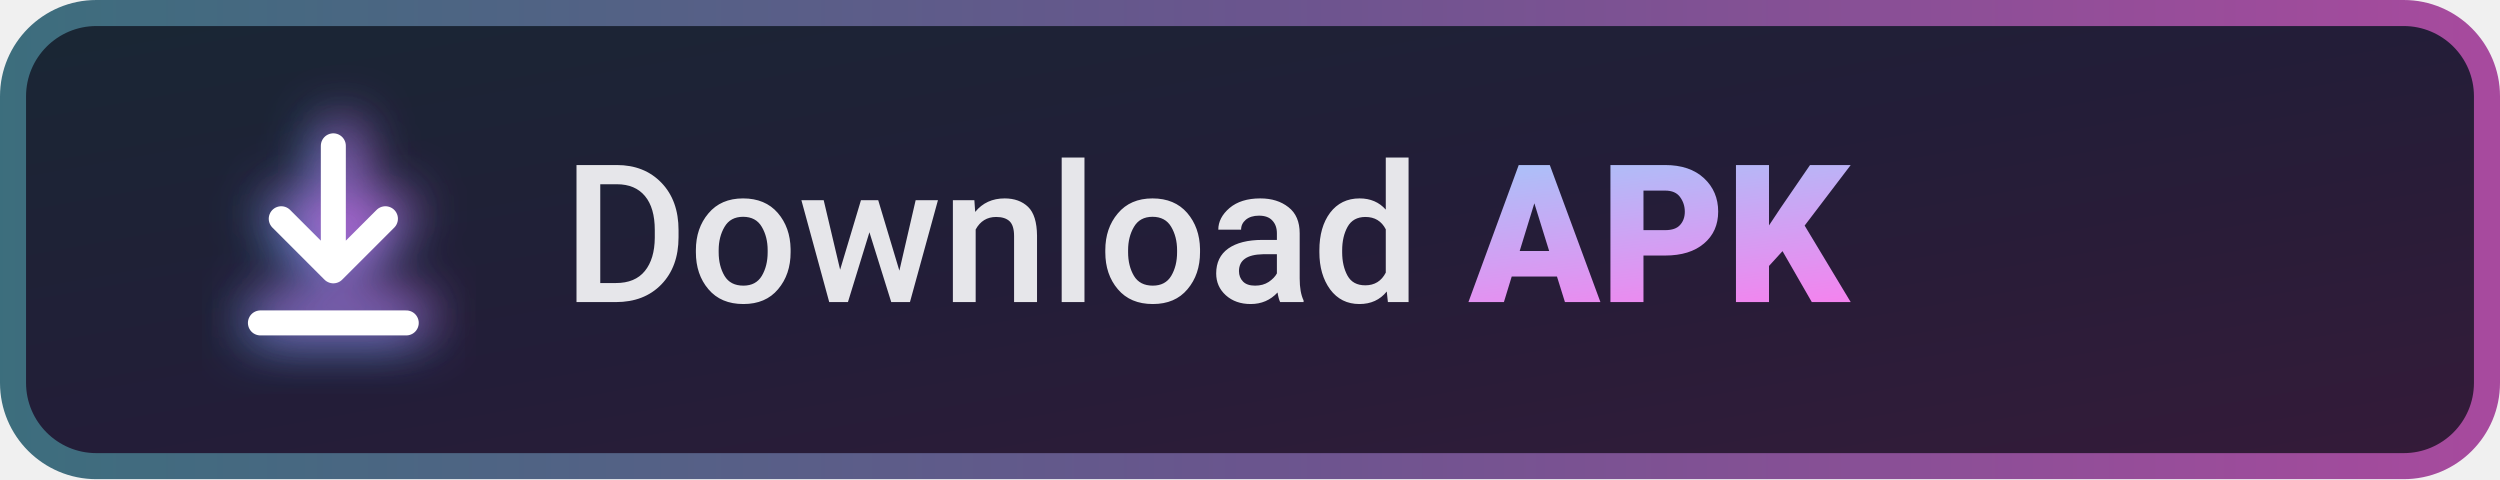
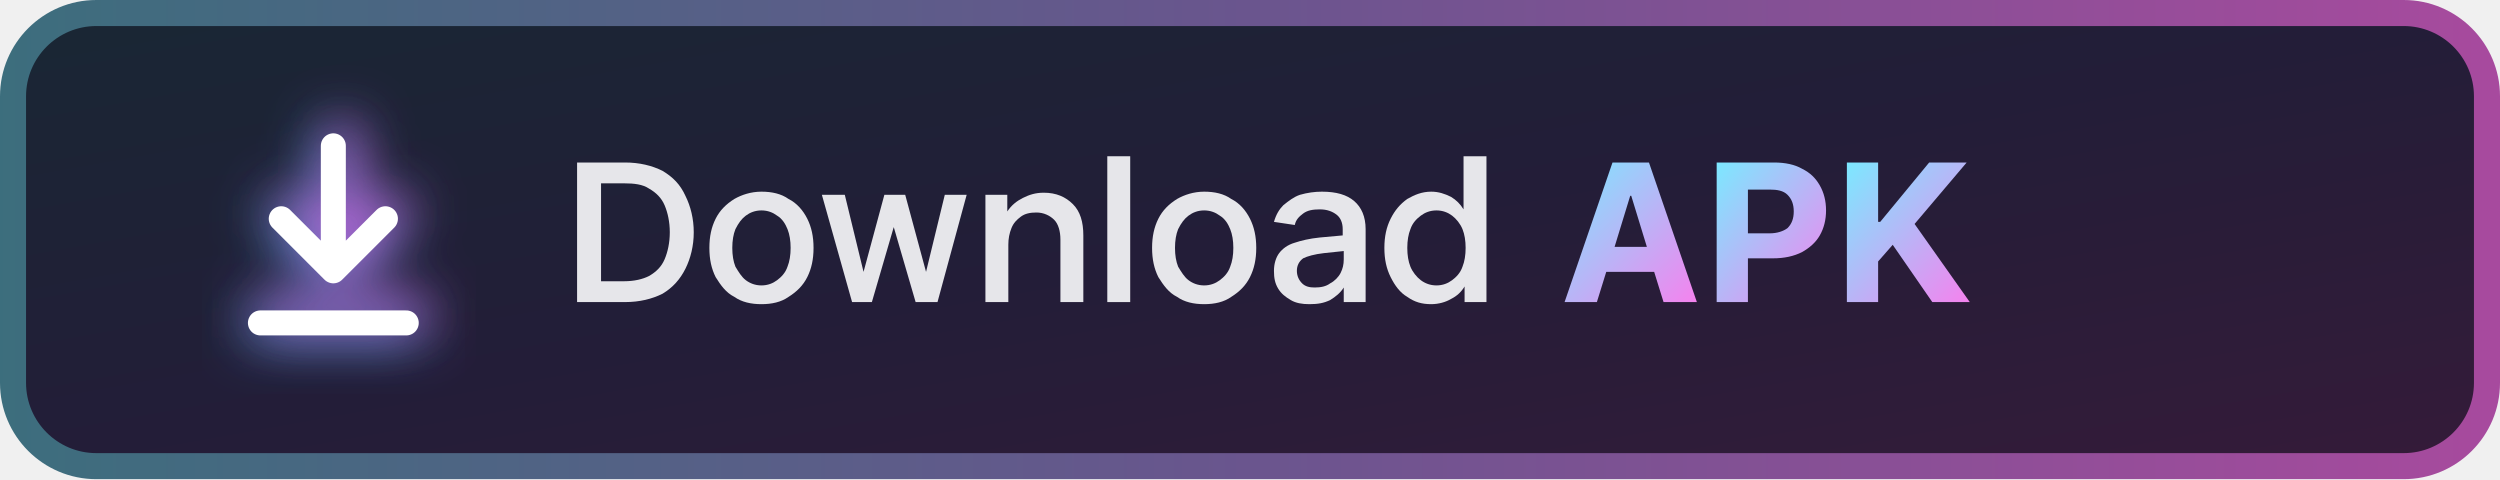
<svg xmlns="http://www.w3.org/2000/svg" width="240" height="46" viewBox="0 0 240 46">
  <defs>
    <linearGradient id="bg-grad" x1="0%" y1="0%" x2="100%" y2="100%">
      <stop offset="0%" stop-color="#192734" />
      <stop offset="50%" stop-color="#231D38" />
      <stop offset="100%" stop-color="#351B39" />
    </linearGradient>
    <linearGradient id="border-grad" x1="0%" y1="0%" x2="100%" y2="0%">
      <stop offset="0%" stop-color="#3C6E7D" />
      <stop offset="50%" stop-color="#6A558E" />
      <stop offset="100%" stop-color="#A84A9E" />
    </linearGradient>
    <linearGradient id="text-grad" x1="0%" y1="0%" x2="100%" y2="100%">
      <stop offset="0%" stop-color="#7CE8FF" />
      <stop offset="100%" stop-color="#F582EE" />
    </linearGradient>
    <filter id="icon-glow" x="-40%" y="-40%" width="180%" height="180%">
      <feGaussianBlur stdDeviation="2.5" result="blur" />
    </filter>
  </defs>
  <rect x="1.25" y="1.25" width="237.5" height="43.5" rx="8" fill="url(#bg-grad)" stroke="url(#border-grad)" stroke-width="2.5" />
  <g transform="translate(20, 11)">
    <path d="M12 3v12m0 0l-5-5m5 5l5-5M5 20h14" stroke="#38BDF8" stroke-width="3" stroke-linecap="round" stroke-linejoin="round" fill="none" filter="url(#icon-glow)" opacity="0.8" />
    <path d="M13 2v12m0 0l-5-5m5 5l5-5M6 19h14" stroke="#E055DB" stroke-width="3" stroke-linecap="round" stroke-linejoin="round" fill="none" filter="url(#icon-glow)" opacity="0.8" />
    <path d="M12 3v12m0 0l-5-5m5 5l5-5M5 20h14" stroke="#FFFFFF" stroke-width="2.4" stroke-linecap="round" stroke-linejoin="round" fill="none" />
  </g>
-   <text x="54" y="29" font-family="system-ui, -apple-system, 'Segoe UI', Roboto, Helvetica, Arial, sans-serif" font-size="18.5" fill="#E6E6EA" font-weight="500">
-     Download <tspan font-weight="800" fill="url(#text-grad)">APK</tspan>
-   </text>
+   <g fill="#E6E6EA">
+     <path d="M55.4 29V15.6h4.6c1.4 0 2.6.3 3.6.8 1 .6 1.7 1.3 2.2 2.4.5 1 .8 2.2.8 3.5s-.3 2.5-.8 3.5c-.5 1-1.2 1.8-2.2 2.4-1 .5-2.2.8-3.6.8h-4.6zm2.3-2h2.2c1 0 1.8-.2 2.4-.5.7-.4 1.2-.9 1.5-1.6.3-.7.5-1.6.5-2.6s-.2-1.9-.5-2.6c-.3-.7-.8-1.2-1.5-1.6-.6-.4-1.4-.5-2.4-.5h-2.2V27z" />
+     <path d="M73.1 29.2c-1 0-1.9-.2-2.6-.7-.8-.4-1.3-1.1-1.8-1.9-.4-.8-.6-1.7-.6-2.8s.2-2 .6-2.8c.4-.8 1-1.4 1.8-1.9.7-.4 1.6-.7 2.6-.7s1.9.2 2.6.7c.8.4 1.4 1.1 1.8 1.9.4.8.6 1.7.6 2.8s-.2 2-.6 2.8c-.4.8-1 1.4-1.8 1.9-.7.5-1.6.7-2.6.7zm0-1.8c.6 0 1.1-.2 1.5-.5.4-.3.8-.7 1-1.3.2-.5.3-1.1.3-1.8s-.1-1.3-.3-1.8c-.2-.5-.5-1-1-1.3-.4-.3-.9-.5-1.5-.5s-1.1.2-1.5.5c-.4.3-.7.7-1 1.3-.2.5-.3 1.1-.3 1.8s.1 1.3.3 1.8c.3.5.6 1 1 1.3.4.3.9.5 1.5.5z" />
+     <path d="M81.8 29l-2.9-10.3h2.2l1.8 7.4 2-7.4h2l2 7.4 1.8-7.4h2.1L90 29h-2.1l-2.1-7.2-2.1 7.2h-1.9z" />
+     <path d="M94.6 29V18.7h2.1v1.6c.4-.6.9-1 1.5-1.3.6-.3 1.2-.5 2-.5 1.2 0 2.1.4 2.8 1.1.7.7 1 1.7 1 3V29h-2.2v-6c0-.8-.2-1.5-.6-1.9-.4-.4-1-.7-1.7-.7-.6 0-1.1.1-1.5.4-.4.3-.7.6-.9 1.1-.2.5-.3 1-.3 1.6V29h-2.2z" />
+     <path d="M106.3 29V15h2.2v14h-2.2z" />
+     <path d="M115.6 29.2c-1 0-1.9-.2-2.6-.7-.8-.4-1.3-1.1-1.8-1.9-.4-.8-.6-1.7-.6-2.8s.2-2 .6-2.8c.4-.8 1-1.4 1.8-1.9.7-.4 1.6-.7 2.6-.7s1.9.2 2.6.7c.8.4 1.4 1.1 1.8 1.9.4.8.6 1.7.6 2.8s-.2 2-.6 2.8c-.4.8-1 1.4-1.8 1.9-.7.5-1.6.7-2.6.7zm0-1.8c.6 0 1.1-.2 1.5-.5.4-.3.8-.7 1-1.3.2-.5.3-1.1.3-1.8s-.1-1.3-.3-1.8c-.2-.5-.5-1-1-1.3-.4-.3-.9-.5-1.5-.5s-1.1.2-1.5.5c-.4.3-.7.7-1 1.3-.2.5-.3 1.1-.3 1.8s.1 1.3.3 1.8c.3.5.6 1 1 1.3.4.3.9.5 1.5.5z" />
+     <path d="M125.7 29.2c-.7 0-1.3-.1-1.8-.4-.5-.3-.9-.6-1.2-1.1-.3-.5-.4-1-.4-1.7 0-.7.2-1.3.5-1.7.3-.4.8-.8 1.5-1 .6-.2 1.4-.4 2.4-.5l2.2-.2v-.6c0-.6-.2-1.1-.6-1.4-.4-.3-.9-.5-1.6-.5-.7 0-1.2.1-1.6.4-.4.3-.7.6-.8 1.1l-2-.3c.2-.7.5-1.2.9-1.6.5-.4 1-.8 1.6-1 .7-.2 1.4-.3 2.1-.3 1.4 0 2.4.3 3.1.9.7.6 1.1 1.5 1.1 2.7V29h-2.1v-1.4c-.3.5-.8.9-1.3 1.2-.6.3-1.2.4-2 .4zm.5-1.6c.6 0 1.1-.1 1.5-.4.4-.2.8-.6 1-1 .2-.4.3-.8.3-1.3v-.8l-1.9.2c-.9.1-1.6.3-2 .5-.4.3-.6.7-.6 1.2 0 .5.2.9.5 1.2.3.3.7.4 1.2.4z" />
+     <path d="M137.4 29.2c-.9 0-1.6-.2-2.3-.7-.7-.4-1.2-1.1-1.6-1.9-.4-.8-.6-1.7-.6-2.8s.2-2 .6-2.8c.4-.8.9-1.4 1.6-1.9.7-.4 1.4-.7 2.3-.7.7 0 1.3.2 1.9.5.5.3.9.7 1.2 1.2V15h2.2v14h-2.1v-1.5c-.3.5-.7.9-1.3 1.2-.5.3-1.2.5-1.9.5zm.5-1.8c.6 0 1.1-.2 1.5-.5.4-.3.8-.7 1-1.3.2-.5.3-1.1.3-1.8s-.1-1.3-.3-1.8c-.2-.5-.6-1-1-1.3-.4-.3-.9-.5-1.5-.5s-1.1.2-1.5.5c-.4.3-.8.7-1 1.3-.2.5-.3 1.1-.3 1.8s.1 1.3.3 1.8c.2.5.6 1 1 1.3.4.3.9.5 1.5.5z" />
+   </g>
+   <g fill="url(#text-grad)">
+     <path d="M150.2 29l4.6-13.4h3.5L162.9 29h-3.2l-.9-2.9h-4.6l-.9 2.9h-3.1zm4.8-5.3h3.1l-1.5-4.9h-.1l-1.5 4.9z" />
+     <path d="M164.8 29V15.6h5.5c1.1 0 2 .2 2.7.6.8.4 1.3.9 1.7 1.6.4.7.6 1.5.6 2.4 0 .9-.2 1.7-.6 2.4-.4.7-1 1.2-1.7 1.6-.8.4-1.7.6-2.8.6h-2.4V29h-3zm3-6.6h2.1c.7 0 1.3-.2 1.7-.5.4-.4.6-.9.6-1.6 0-.7-.2-1.2-.6-1.6-.4-.4-1-.5-1.7-.5h-2.1v4.2z" />
+     <path d="M177.3 29V15.6h3v5.7h.2l4.7-5.7h3.6l-5 5.9 5.3 7.5h-3.6l-3.8-5.5-1.4 1.6V29h-3z" />
+   </g>
</svg>
